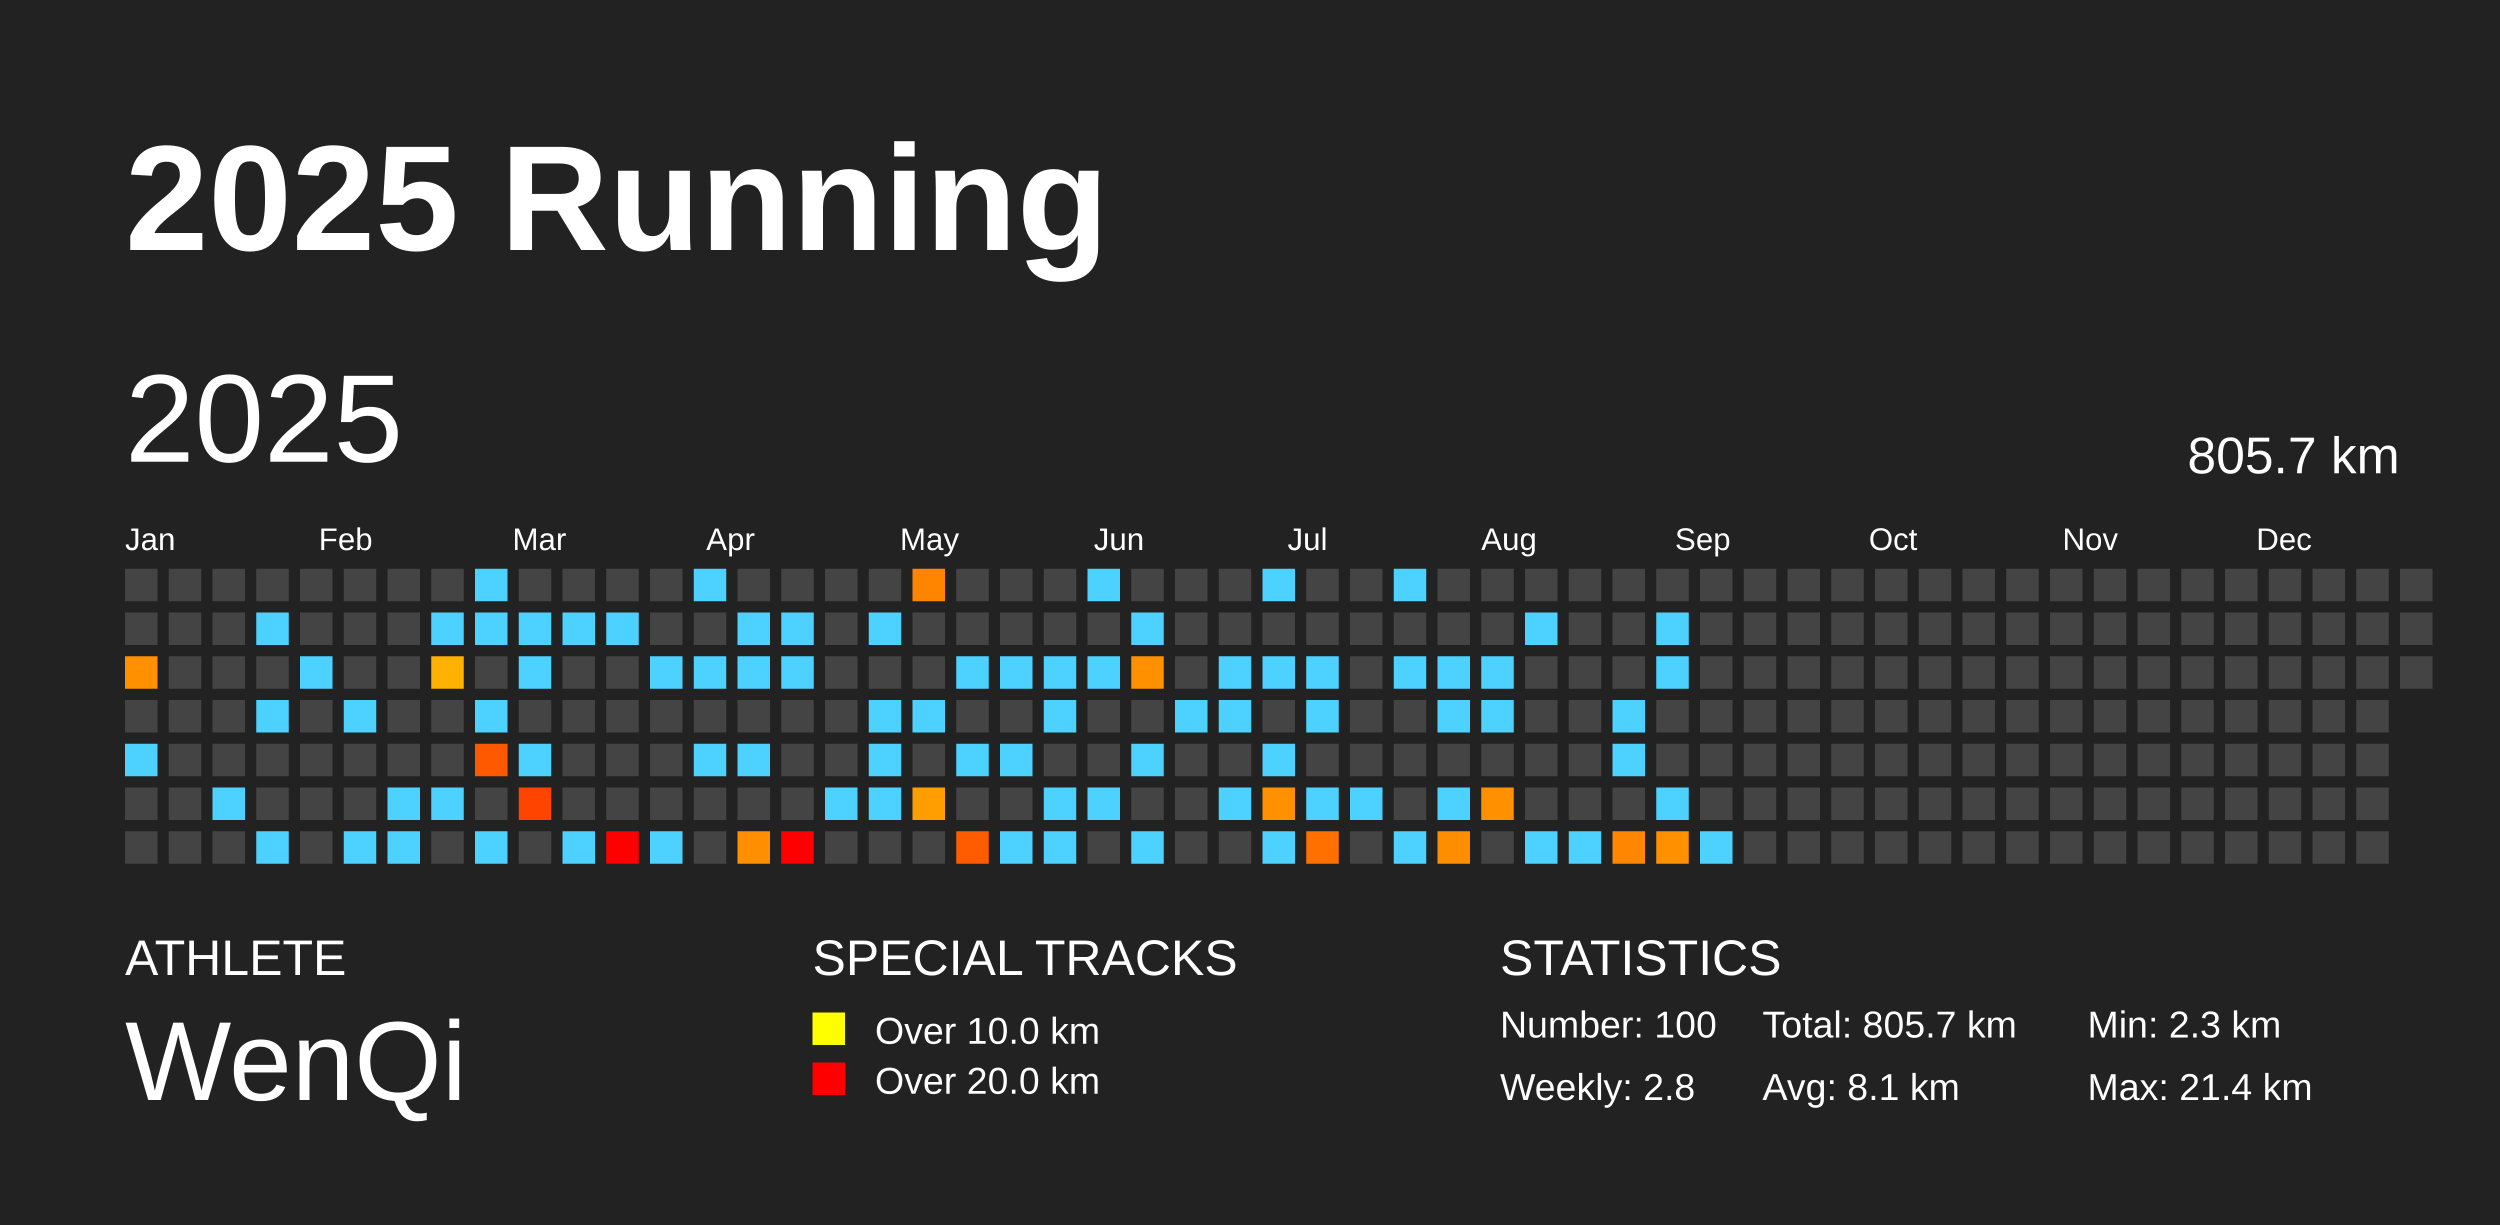
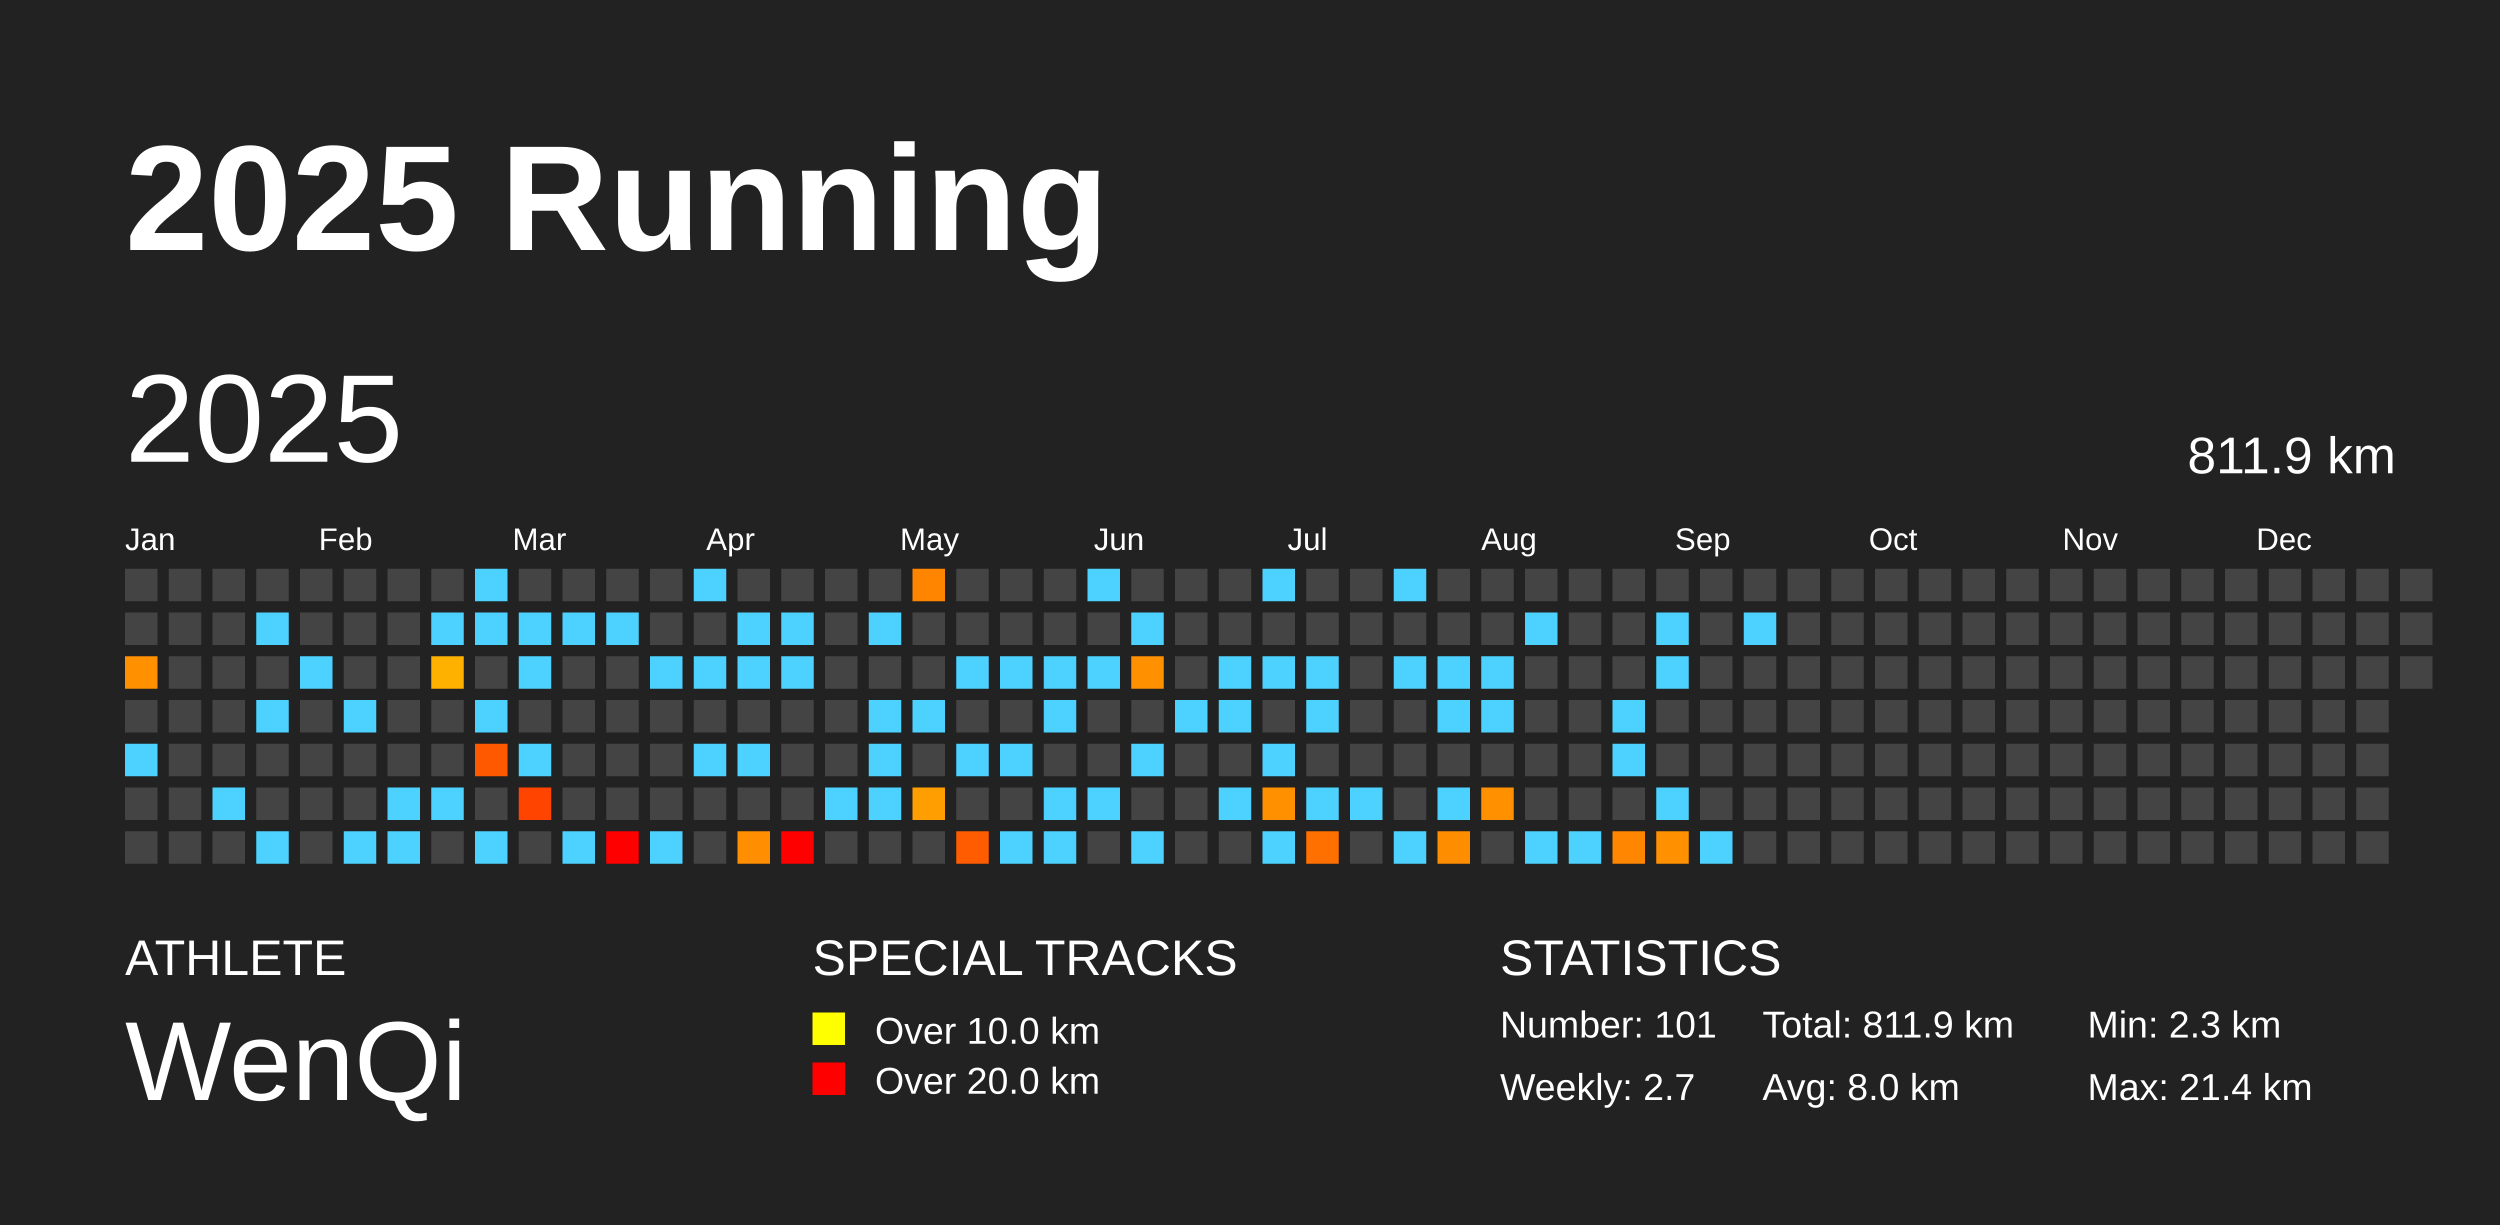
<svg xmlns="http://www.w3.org/2000/svg" baseProfile="full" height="98mm" version="1.1" viewBox="0,0,200,98" width="200mm">
  <defs />
  <rect fill="#222222" height="98" width="200" x="0" y="0" />
  <text fill="#FFFFFF" style="font-size:12px; font-family:Arial; font-weight:bold;" x="10" y="20">2025 Running</text>
  <text fill="#FFFFFF" style="font-size:4px; font-family:Arial" x="10" y="78">ATHLETE</text>
  <text fill="#FFFFFF" style="font-size:9px; font-family:Arial" x="10" y="88">WenQi</text>
  <text fill="#FFFFFF" style="font-size:4px; font-family:Arial" x="65" y="78">SPECIAL TRACKS</text>
  <rect fill="yellow" height="2.6" width="2.6" x="65" y="81" />
  <text fill="#FFFFFF" style="font-size:3px; font-family:Arial" x="70" y="83.5">Over 10.0 km</text>
  <rect fill="red" height="2.6" width="2.6" x="65" y="85" />
  <text fill="#FFFFFF" style="font-size:3px; font-family:Arial" x="70" y="87.5">Over 20.0 km</text>
  <text fill="#FFFFFF" style="font-size:4px; font-family:Arial" x="120" y="78">STATISTICS</text>
-   <text fill="#FFFFFF" style="font-size:3px; font-family:Arial" x="120" y="83">Number: 100</text>
-   <text fill="#FFFFFF" style="font-size:3px; font-family:Arial" x="120" y="88">Weekly: 2.8</text>
-   <text fill="#FFFFFF" style="font-size:3px; font-family:Arial" x="141" y="83">Total: 805.7 km</text>
-   <text fill="#FFFFFF" style="font-size:3px; font-family:Arial" x="141" y="88">Avg: 8.1 km</text>
+   <text fill="#FFFFFF" style="font-size:3px; font-family:Arial" x="120" y="83">Number: 101</text>
+   <text fill="#FFFFFF" style="font-size:3px; font-family:Arial" x="120" y="88">Weekly: 2.7</text>
+   <text fill="#FFFFFF" style="font-size:3px; font-family:Arial" x="141" y="83">Total: 811.9 km</text>
+   <text fill="#FFFFFF" style="font-size:3px; font-family:Arial" x="141" y="88">Avg: 8.0 km</text>
  <text fill="#FFFFFF" style="font-size:3px; font-family:Arial" x="167" y="83">Min: 2.3 km</text>
  <text fill="#FFFFFF" style="font-size:3px; font-family:Arial" x="167" y="88">Max: 21.4 km</text>
  <text dominant-baseline="hanging" fill="#FFFFFF" style="font-size:10.0px; font-family:Arial;" x="10" y="30">2025</text>
-   <text dominant-baseline="hanging" fill="#FFFFFF" style="font-size:4.125px; font-family:Arial;" x="175" y="35">805.7 km</text>
+   <text dominant-baseline="hanging" fill="#FFFFFF" style="font-size:4.125px; font-family:Arial;" x="175" y="35">811.9 km</text>
  <text fill="#FFFFFF" style="font-size:2.5px; font-family:Arial" x="10.0" y="44">Jan</text>
  <text fill="#FFFFFF" style="font-size:2.5px; font-family:Arial" x="25.5" y="44">Feb</text>
  <text fill="#FFFFFF" style="font-size:2.5px; font-family:Arial" x="41.0" y="44">Mar</text>
  <text fill="#FFFFFF" style="font-size:2.5px; font-family:Arial" x="56.5" y="44">Apr</text>
  <text fill="#FFFFFF" style="font-size:2.5px; font-family:Arial" x="72.0" y="44">May</text>
  <text fill="#FFFFFF" style="font-size:2.5px; font-family:Arial" x="87.5" y="44">Jun</text>
  <text fill="#FFFFFF" style="font-size:2.5px; font-family:Arial" x="103.0" y="44">Jul</text>
  <text fill="#FFFFFF" style="font-size:2.5px; font-family:Arial" x="118.5" y="44">Aug</text>
  <text fill="#FFFFFF" style="font-size:2.5px; font-family:Arial" x="134.0" y="44">Sep</text>
  <text fill="#FFFFFF" style="font-size:2.5px; font-family:Arial" x="149.5" y="44">Oct</text>
  <text fill="#FFFFFF" style="font-size:2.5px; font-family:Arial" x="165.0" y="44">Nov</text>
  <text fill="#FFFFFF" style="font-size:2.5px; font-family:Arial" x="180.5" y="44">Dec</text>
  <rect fill="#444444" height="2.6" width="2.6" x="10.0" y="45.5" />
  <rect fill="#444444" height="2.6" width="2.6" x="10.0" y="49.0" />
  <rect fill="#ff9000" height="2.6" width="2.6" x="10.0" y="52.5" />
  <rect fill="#444444" height="2.6" width="2.6" x="10.0" y="56.0" />
  <rect fill="#4dd2ff" height="2.6" width="2.6" x="10.0" y="59.5" />
  <rect fill="#444444" height="2.6" width="2.6" x="10.0" y="63.0" />
  <rect fill="#444444" height="2.6" width="2.6" x="10.0" y="66.5" />
  <rect fill="#444444" height="2.6" width="2.6" x="13.5" y="45.5" />
  <rect fill="#444444" height="2.6" width="2.6" x="13.5" y="49.0" />
  <rect fill="#444444" height="2.6" width="2.6" x="13.5" y="52.5" />
  <rect fill="#444444" height="2.6" width="2.6" x="13.5" y="56.0" />
  <rect fill="#444444" height="2.6" width="2.6" x="13.5" y="59.5" />
  <rect fill="#444444" height="2.6" width="2.6" x="13.5" y="63.0" />
  <rect fill="#444444" height="2.6" width="2.6" x="13.5" y="66.5" />
  <rect fill="#444444" height="2.6" width="2.6" x="17.0" y="45.5" />
  <rect fill="#444444" height="2.6" width="2.6" x="17.0" y="49.0" />
  <rect fill="#444444" height="2.6" width="2.6" x="17.0" y="52.5" />
  <rect fill="#444444" height="2.6" width="2.6" x="17.0" y="56.0" />
  <rect fill="#444444" height="2.6" width="2.6" x="17.0" y="59.5" />
  <rect fill="#4dd2ff" height="2.6" width="2.6" x="17.0" y="63.0" />
  <rect fill="#444444" height="2.6" width="2.6" x="17.0" y="66.5" />
  <rect fill="#444444" height="2.6" width="2.6" x="20.5" y="45.5" />
  <rect fill="#4dd2ff" height="2.6" width="2.6" x="20.5" y="49.0" />
  <rect fill="#444444" height="2.6" width="2.6" x="20.5" y="52.5" />
  <rect fill="#4dd2ff" height="2.6" width="2.6" x="20.5" y="56.0" />
  <rect fill="#444444" height="2.6" width="2.6" x="20.5" y="59.5" />
  <rect fill="#444444" height="2.6" width="2.6" x="20.5" y="63.0" />
  <rect fill="#4dd2ff" height="2.6" width="2.6" x="20.5" y="66.5" />
  <rect fill="#444444" height="2.6" width="2.6" x="24.0" y="45.5" />
  <rect fill="#444444" height="2.6" width="2.6" x="24.0" y="49.0" />
  <rect fill="#4dd2ff" height="2.6" width="2.6" x="24.0" y="52.5" />
  <rect fill="#444444" height="2.6" width="2.6" x="24.0" y="56.0" />
  <rect fill="#444444" height="2.6" width="2.6" x="24.0" y="59.5" />
  <rect fill="#444444" height="2.6" width="2.6" x="24.0" y="63.0" />
  <rect fill="#444444" height="2.6" width="2.6" x="24.0" y="66.5" />
  <rect fill="#444444" height="2.6" width="2.6" x="27.5" y="45.5" />
  <rect fill="#444444" height="2.6" width="2.6" x="27.5" y="49.0" />
  <rect fill="#444444" height="2.6" width="2.6" x="27.5" y="52.5" />
  <rect fill="#4dd2ff" height="2.6" width="2.6" x="27.5" y="56.0" />
  <rect fill="#444444" height="2.6" width="2.6" x="27.5" y="59.5" />
  <rect fill="#444444" height="2.6" width="2.6" x="27.5" y="63.0" />
  <rect fill="#4dd2ff" height="2.6" width="2.6" x="27.5" y="66.5" />
  <rect fill="#444444" height="2.6" width="2.6" x="31.0" y="45.5" />
  <rect fill="#444444" height="2.6" width="2.6" x="31.0" y="49.0" />
  <rect fill="#444444" height="2.6" width="2.6" x="31.0" y="52.5" />
  <rect fill="#444444" height="2.6" width="2.6" x="31.0" y="56.0" />
  <rect fill="#444444" height="2.6" width="2.6" x="31.0" y="59.5" />
  <rect fill="#4dd2ff" height="2.6" width="2.6" x="31.0" y="63.0" />
  <rect fill="#4dd2ff" height="2.6" width="2.6" x="31.0" y="66.5" />
  <rect fill="#444444" height="2.6" width="2.6" x="34.5" y="45.5" />
  <rect fill="#4dd2ff" height="2.6" width="2.6" x="34.5" y="49.0" />
  <rect fill="#ffb100" height="2.6" width="2.6" x="34.5" y="52.5" />
  <rect fill="#444444" height="2.6" width="2.6" x="34.5" y="56.0" />
  <rect fill="#444444" height="2.6" width="2.6" x="34.5" y="59.5" />
  <rect fill="#4dd2ff" height="2.6" width="2.6" x="34.5" y="63.0" />
  <rect fill="#444444" height="2.6" width="2.6" x="34.5" y="66.5" />
  <rect fill="#4dd2ff" height="2.6" width="2.6" x="38.0" y="45.5" />
  <rect fill="#4dd2ff" height="2.6" width="2.6" x="38.0" y="49.0" />
  <rect fill="#444444" height="2.6" width="2.6" x="38.0" y="52.5" />
  <rect fill="#4dd2ff" height="2.6" width="2.6" x="38.0" y="56.0" />
  <rect fill="#ff5900" height="2.6" width="2.6" x="38.0" y="59.5" />
  <rect fill="#444444" height="2.6" width="2.6" x="38.0" y="63.0" />
  <rect fill="#4dd2ff" height="2.6" width="2.6" x="38.0" y="66.5" />
  <rect fill="#444444" height="2.6" width="2.6" x="41.5" y="45.5" />
  <rect fill="#4dd2ff" height="2.6" width="2.6" x="41.5" y="49.0" />
  <rect fill="#4dd2ff" height="2.6" width="2.6" x="41.5" y="52.5" />
  <rect fill="#444444" height="2.6" width="2.6" x="41.5" y="56.0" />
  <rect fill="#4dd2ff" height="2.6" width="2.6" x="41.5" y="59.5" />
  <rect fill="#ff4400" height="2.6" width="2.6" x="41.5" y="63.0" />
  <rect fill="#444444" height="2.6" width="2.6" x="41.5" y="66.5" />
  <rect fill="#444444" height="2.6" width="2.6" x="45.0" y="45.5" />
  <rect fill="#4dd2ff" height="2.6" width="2.6" x="45.0" y="49.0" />
  <rect fill="#444444" height="2.6" width="2.6" x="45.0" y="52.5" />
  <rect fill="#444444" height="2.6" width="2.6" x="45.0" y="56.0" />
  <rect fill="#444444" height="2.6" width="2.6" x="45.0" y="59.5" />
  <rect fill="#444444" height="2.6" width="2.6" x="45.0" y="63.0" />
  <rect fill="#4dd2ff" height="2.6" width="2.6" x="45.0" y="66.5" />
  <rect fill="#444444" height="2.6" width="2.6" x="48.5" y="45.5" />
  <rect fill="#4dd2ff" height="2.6" width="2.6" x="48.5" y="49.0" />
  <rect fill="#444444" height="2.6" width="2.6" x="48.5" y="52.5" />
  <rect fill="#444444" height="2.6" width="2.6" x="48.5" y="56.0" />
  <rect fill="#444444" height="2.6" width="2.6" x="48.5" y="59.5" />
  <rect fill="#444444" height="2.6" width="2.6" x="48.5" y="63.0" />
  <rect fill="red" height="2.6" width="2.6" x="48.5" y="66.5" />
  <rect fill="#444444" height="2.6" width="2.6" x="52.0" y="45.5" />
  <rect fill="#444444" height="2.6" width="2.6" x="52.0" y="49.0" />
  <rect fill="#4dd2ff" height="2.6" width="2.6" x="52.0" y="52.5" />
  <rect fill="#444444" height="2.6" width="2.6" x="52.0" y="56.0" />
  <rect fill="#444444" height="2.6" width="2.6" x="52.0" y="59.5" />
  <rect fill="#444444" height="2.6" width="2.6" x="52.0" y="63.0" />
  <rect fill="#4dd2ff" height="2.6" width="2.6" x="52.0" y="66.5" />
  <rect fill="#4dd2ff" height="2.6" width="2.6" x="55.5" y="45.5" />
  <rect fill="#444444" height="2.6" width="2.6" x="55.5" y="49.0" />
  <rect fill="#4dd2ff" height="2.6" width="2.6" x="55.5" y="52.5" />
  <rect fill="#444444" height="2.6" width="2.6" x="55.5" y="56.0" />
  <rect fill="#4dd2ff" height="2.6" width="2.6" x="55.5" y="59.5" />
  <rect fill="#444444" height="2.6" width="2.6" x="55.5" y="63.0" />
  <rect fill="#444444" height="2.6" width="2.6" x="55.5" y="66.5" />
  <rect fill="#444444" height="2.6" width="2.6" x="59.0" y="45.5" />
  <rect fill="#4dd2ff" height="2.6" width="2.6" x="59.0" y="49.0" />
  <rect fill="#4dd2ff" height="2.6" width="2.6" x="59.0" y="52.5" />
  <rect fill="#444444" height="2.6" width="2.6" x="59.0" y="56.0" />
  <rect fill="#4dd2ff" height="2.6" width="2.6" x="59.0" y="59.5" />
  <rect fill="#444444" height="2.6" width="2.6" x="59.0" y="63.0" />
  <rect fill="#ff8e00" height="2.6" width="2.6" x="59.0" y="66.5" />
  <rect fill="#444444" height="2.6" width="2.6" x="62.5" y="45.5" />
  <rect fill="#4dd2ff" height="2.6" width="2.6" x="62.5" y="49.0" />
  <rect fill="#4dd2ff" height="2.6" width="2.6" x="62.5" y="52.5" />
  <rect fill="#444444" height="2.6" width="2.6" x="62.5" y="56.0" />
  <rect fill="#444444" height="2.6" width="2.6" x="62.5" y="59.5" />
  <rect fill="#444444" height="2.6" width="2.6" x="62.5" y="63.0" />
  <rect fill="red" height="2.6" width="2.6" x="62.5" y="66.5" />
  <rect fill="#444444" height="2.6" width="2.6" x="66.0" y="45.5" />
  <rect fill="#444444" height="2.6" width="2.6" x="66.0" y="49.0" />
  <rect fill="#444444" height="2.6" width="2.6" x="66.0" y="52.5" />
  <rect fill="#444444" height="2.6" width="2.6" x="66.0" y="56.0" />
  <rect fill="#444444" height="2.6" width="2.6" x="66.0" y="59.5" />
  <rect fill="#4dd2ff" height="2.6" width="2.6" x="66.0" y="63.0" />
  <rect fill="#444444" height="2.6" width="2.6" x="66.0" y="66.5" />
  <rect fill="#444444" height="2.6" width="2.6" x="69.5" y="45.5" />
  <rect fill="#4dd2ff" height="2.6" width="2.6" x="69.5" y="49.0" />
  <rect fill="#444444" height="2.6" width="2.6" x="69.5" y="52.5" />
  <rect fill="#4dd2ff" height="2.6" width="2.6" x="69.5" y="56.0" />
  <rect fill="#4dd2ff" height="2.6" width="2.6" x="69.5" y="59.5" />
  <rect fill="#4dd2ff" height="2.6" width="2.6" x="69.5" y="63.0" />
  <rect fill="#444444" height="2.6" width="2.6" x="69.5" y="66.5" />
  <rect fill="#ff8500" height="2.6" width="2.6" x="73.0" y="45.5" />
  <rect fill="#444444" height="2.6" width="2.6" x="73.0" y="49.0" />
  <rect fill="#444444" height="2.6" width="2.6" x="73.0" y="52.5" />
  <rect fill="#4dd2ff" height="2.6" width="2.6" x="73.0" y="56.0" />
  <rect fill="#444444" height="2.6" width="2.6" x="73.0" y="59.5" />
  <rect fill="#ff9e00" height="2.6" width="2.6" x="73.0" y="63.0" />
  <rect fill="#444444" height="2.6" width="2.6" x="73.0" y="66.5" />
  <rect fill="#444444" height="2.6" width="2.6" x="76.5" y="45.5" />
  <rect fill="#444444" height="2.6" width="2.6" x="76.5" y="49.0" />
  <rect fill="#4dd2ff" height="2.6" width="2.6" x="76.5" y="52.5" />
  <rect fill="#444444" height="2.6" width="2.6" x="76.5" y="56.0" />
  <rect fill="#4dd2ff" height="2.6" width="2.6" x="76.5" y="59.5" />
  <rect fill="#444444" height="2.6" width="2.6" x="76.5" y="63.0" />
  <rect fill="#ff5b00" height="2.6" width="2.6" x="76.5" y="66.5" />
  <rect fill="#444444" height="2.6" width="2.6" x="80.0" y="45.5" />
  <rect fill="#444444" height="2.6" width="2.6" x="80.0" y="49.0" />
  <rect fill="#4dd2ff" height="2.6" width="2.6" x="80.0" y="52.5" />
  <rect fill="#444444" height="2.6" width="2.6" x="80.0" y="56.0" />
  <rect fill="#4dd2ff" height="2.6" width="2.6" x="80.0" y="59.5" />
  <rect fill="#444444" height="2.6" width="2.6" x="80.0" y="63.0" />
  <rect fill="#4dd2ff" height="2.6" width="2.6" x="80.0" y="66.5" />
  <rect fill="#444444" height="2.6" width="2.6" x="83.5" y="45.5" />
  <rect fill="#444444" height="2.6" width="2.6" x="83.5" y="49.0" />
  <rect fill="#4dd2ff" height="2.6" width="2.6" x="83.5" y="52.5" />
  <rect fill="#4dd2ff" height="2.6" width="2.6" x="83.5" y="56.0" />
  <rect fill="#444444" height="2.6" width="2.6" x="83.5" y="59.5" />
  <rect fill="#4dd2ff" height="2.6" width="2.6" x="83.5" y="63.0" />
  <rect fill="#4dd2ff" height="2.6" width="2.6" x="83.5" y="66.5" />
  <rect fill="#4dd2ff" height="2.6" width="2.6" x="87.0" y="45.5" />
  <rect fill="#444444" height="2.6" width="2.6" x="87.0" y="49.0" />
  <rect fill="#4dd2ff" height="2.6" width="2.6" x="87.0" y="52.5" />
  <rect fill="#444444" height="2.6" width="2.6" x="87.0" y="56.0" />
  <rect fill="#444444" height="2.6" width="2.6" x="87.0" y="59.5" />
  <rect fill="#4dd2ff" height="2.6" width="2.6" x="87.0" y="63.0" />
  <rect fill="#444444" height="2.6" width="2.6" x="87.0" y="66.5" />
  <rect fill="#444444" height="2.6" width="2.6" x="90.5" y="45.5" />
  <rect fill="#4dd2ff" height="2.6" width="2.6" x="90.5" y="49.0" />
  <rect fill="#ff9000" height="2.6" width="2.6" x="90.5" y="52.5" />
  <rect fill="#444444" height="2.6" width="2.6" x="90.5" y="56.0" />
  <rect fill="#4dd2ff" height="2.6" width="2.6" x="90.5" y="59.5" />
  <rect fill="#444444" height="2.6" width="2.6" x="90.5" y="63.0" />
  <rect fill="#4dd2ff" height="2.6" width="2.6" x="90.5" y="66.5" />
  <rect fill="#444444" height="2.6" width="2.6" x="94.0" y="45.5" />
  <rect fill="#444444" height="2.6" width="2.6" x="94.0" y="49.0" />
  <rect fill="#444444" height="2.6" width="2.6" x="94.0" y="52.5" />
  <rect fill="#4dd2ff" height="2.6" width="2.6" x="94.0" y="56.0" />
  <rect fill="#444444" height="2.6" width="2.6" x="94.0" y="59.5" />
  <rect fill="#444444" height="2.6" width="2.6" x="94.0" y="63.0" />
  <rect fill="#444444" height="2.6" width="2.6" x="94.0" y="66.5" />
  <rect fill="#444444" height="2.6" width="2.6" x="97.5" y="45.5" />
  <rect fill="#444444" height="2.6" width="2.6" x="97.5" y="49.0" />
  <rect fill="#4dd2ff" height="2.6" width="2.6" x="97.5" y="52.5" />
  <rect fill="#4dd2ff" height="2.6" width="2.6" x="97.5" y="56.0" />
  <rect fill="#444444" height="2.6" width="2.6" x="97.5" y="59.5" />
  <rect fill="#4dd2ff" height="2.6" width="2.6" x="97.5" y="63.0" />
  <rect fill="#444444" height="2.6" width="2.6" x="97.5" y="66.5" />
  <rect fill="#4dd2ff" height="2.6" width="2.6" x="101.0" y="45.5" />
  <rect fill="#444444" height="2.6" width="2.6" x="101.0" y="49.0" />
  <rect fill="#4dd2ff" height="2.6" width="2.6" x="101.0" y="52.5" />
  <rect fill="#444444" height="2.6" width="2.6" x="101.0" y="56.0" />
  <rect fill="#4dd2ff" height="2.6" width="2.6" x="101.0" y="59.5" />
  <rect fill="#ff9000" height="2.6" width="2.6" x="101.0" y="63.0" />
  <rect fill="#4dd2ff" height="2.6" width="2.6" x="101.0" y="66.5" />
  <rect fill="#444444" height="2.6" width="2.6" x="104.5" y="45.5" />
  <rect fill="#444444" height="2.6" width="2.6" x="104.5" y="49.0" />
  <rect fill="#4dd2ff" height="2.6" width="2.6" x="104.5" y="52.5" />
  <rect fill="#4dd2ff" height="2.6" width="2.6" x="104.5" y="56.0" />
  <rect fill="#444444" height="2.6" width="2.6" x="104.5" y="59.5" />
  <rect fill="#4dd2ff" height="2.6" width="2.6" x="104.5" y="63.0" />
  <rect fill="#ff7000" height="2.6" width="2.6" x="104.5" y="66.5" />
  <rect fill="#444444" height="2.6" width="2.6" x="108.0" y="45.5" />
  <rect fill="#444444" height="2.6" width="2.6" x="108.0" y="49.0" />
  <rect fill="#444444" height="2.6" width="2.6" x="108.0" y="52.5" />
  <rect fill="#444444" height="2.6" width="2.6" x="108.0" y="56.0" />
  <rect fill="#444444" height="2.6" width="2.6" x="108.0" y="59.5" />
  <rect fill="#4dd2ff" height="2.6" width="2.6" x="108.0" y="63.0" />
  <rect fill="#444444" height="2.6" width="2.6" x="108.0" y="66.5" />
  <rect fill="#4dd2ff" height="2.6" width="2.6" x="111.5" y="45.5" />
  <rect fill="#444444" height="2.6" width="2.6" x="111.5" y="49.0" />
  <rect fill="#4dd2ff" height="2.6" width="2.6" x="111.5" y="52.5" />
  <rect fill="#444444" height="2.6" width="2.6" x="111.5" y="56.0" />
  <rect fill="#444444" height="2.6" width="2.6" x="111.5" y="59.5" />
  <rect fill="#444444" height="2.6" width="2.6" x="111.5" y="63.0" />
  <rect fill="#4dd2ff" height="2.6" width="2.6" x="111.5" y="66.5" />
  <rect fill="#444444" height="2.6" width="2.6" x="115.0" y="45.5" />
  <rect fill="#444444" height="2.6" width="2.6" x="115.0" y="49.0" />
  <rect fill="#4dd2ff" height="2.6" width="2.6" x="115.0" y="52.5" />
  <rect fill="#4dd2ff" height="2.6" width="2.6" x="115.0" y="56.0" />
  <rect fill="#444444" height="2.6" width="2.6" x="115.0" y="59.5" />
  <rect fill="#4dd2ff" height="2.6" width="2.6" x="115.0" y="63.0" />
  <rect fill="#ff8d00" height="2.6" width="2.6" x="115.0" y="66.5" />
  <rect fill="#444444" height="2.6" width="2.6" x="118.5" y="45.5" />
  <rect fill="#444444" height="2.6" width="2.6" x="118.5" y="49.0" />
  <rect fill="#4dd2ff" height="2.6" width="2.6" x="118.5" y="52.5" />
  <rect fill="#4dd2ff" height="2.6" width="2.6" x="118.5" y="56.0" />
  <rect fill="#444444" height="2.6" width="2.6" x="118.5" y="59.5" />
  <rect fill="#ff9000" height="2.6" width="2.6" x="118.5" y="63.0" />
  <rect fill="#444444" height="2.6" width="2.6" x="118.5" y="66.5" />
  <rect fill="#444444" height="2.6" width="2.6" x="122.0" y="45.5" />
  <rect fill="#4dd2ff" height="2.6" width="2.6" x="122.0" y="49.0" />
  <rect fill="#444444" height="2.6" width="2.6" x="122.0" y="52.5" />
  <rect fill="#444444" height="2.6" width="2.6" x="122.0" y="56.0" />
  <rect fill="#444444" height="2.6" width="2.6" x="122.0" y="59.5" />
  <rect fill="#444444" height="2.6" width="2.6" x="122.0" y="63.0" />
  <rect fill="#4dd2ff" height="2.6" width="2.6" x="122.0" y="66.5" />
  <rect fill="#444444" height="2.6" width="2.6" x="125.5" y="45.5" />
  <rect fill="#444444" height="2.6" width="2.6" x="125.5" y="49.0" />
  <rect fill="#444444" height="2.6" width="2.6" x="125.5" y="52.5" />
  <rect fill="#444444" height="2.6" width="2.6" x="125.5" y="56.0" />
  <rect fill="#444444" height="2.6" width="2.6" x="125.5" y="59.5" />
  <rect fill="#444444" height="2.6" width="2.6" x="125.5" y="63.0" />
  <rect fill="#4dd2ff" height="2.6" width="2.6" x="125.5" y="66.5" />
  <rect fill="#444444" height="2.6" width="2.6" x="129.0" y="45.5" />
  <rect fill="#444444" height="2.6" width="2.6" x="129.0" y="49.0" />
  <rect fill="#444444" height="2.6" width="2.6" x="129.0" y="52.5" />
  <rect fill="#4dd2ff" height="2.6" width="2.6" x="129.0" y="56.0" />
  <rect fill="#4dd2ff" height="2.6" width="2.6" x="129.0" y="59.5" />
  <rect fill="#444444" height="2.6" width="2.6" x="129.0" y="63.0" />
  <rect fill="#ff8600" height="2.6" width="2.6" x="129.0" y="66.5" />
  <rect fill="#444444" height="2.6" width="2.6" x="132.5" y="45.5" />
  <rect fill="#4dd2ff" height="2.6" width="2.6" x="132.5" y="49.0" />
  <rect fill="#4dd2ff" height="2.6" width="2.6" x="132.5" y="52.5" />
  <rect fill="#444444" height="2.6" width="2.6" x="132.5" y="56.0" />
  <rect fill="#444444" height="2.6" width="2.6" x="132.5" y="59.5" />
  <rect fill="#4dd2ff" height="2.6" width="2.6" x="132.5" y="63.0" />
  <rect fill="#ff9100" height="2.6" width="2.6" x="132.5" y="66.5" />
  <rect fill="#444444" height="2.6" width="2.6" x="136.0" y="45.5" />
  <rect fill="#444444" height="2.6" width="2.6" x="136.0" y="49.0" />
  <rect fill="#444444" height="2.6" width="2.6" x="136.0" y="52.5" />
  <rect fill="#444444" height="2.6" width="2.6" x="136.0" y="56.0" />
  <rect fill="#444444" height="2.6" width="2.6" x="136.0" y="59.5" />
  <rect fill="#444444" height="2.6" width="2.6" x="136.0" y="63.0" />
  <rect fill="#4dd2ff" height="2.6" width="2.6" x="136.0" y="66.5" />
  <rect fill="#444444" height="2.6" width="2.6" x="139.5" y="45.5" />
-   <rect fill="#444444" height="2.6" width="2.6" x="139.5" y="49.0" />
+   <rect fill="#4dd2ff" height="2.6" width="2.6" x="139.5" y="49.0" />
  <rect fill="#444444" height="2.6" width="2.6" x="139.5" y="52.5" />
  <rect fill="#444444" height="2.6" width="2.6" x="139.5" y="56.0" />
  <rect fill="#444444" height="2.6" width="2.6" x="139.5" y="59.5" />
  <rect fill="#444444" height="2.6" width="2.6" x="139.5" y="63.0" />
  <rect fill="#444444" height="2.6" width="2.6" x="139.5" y="66.5" />
  <rect fill="#444444" height="2.6" width="2.6" x="143.0" y="45.5" />
  <rect fill="#444444" height="2.6" width="2.6" x="143.0" y="49.0" />
  <rect fill="#444444" height="2.6" width="2.6" x="143.0" y="52.5" />
  <rect fill="#444444" height="2.6" width="2.6" x="143.0" y="56.0" />
  <rect fill="#444444" height="2.6" width="2.6" x="143.0" y="59.5" />
  <rect fill="#444444" height="2.6" width="2.6" x="143.0" y="63.0" />
  <rect fill="#444444" height="2.6" width="2.6" x="143.0" y="66.5" />
  <rect fill="#444444" height="2.6" width="2.6" x="146.5" y="45.5" />
  <rect fill="#444444" height="2.6" width="2.6" x="146.5" y="49.0" />
  <rect fill="#444444" height="2.6" width="2.6" x="146.5" y="52.5" />
  <rect fill="#444444" height="2.6" width="2.6" x="146.5" y="56.0" />
  <rect fill="#444444" height="2.6" width="2.6" x="146.5" y="59.5" />
  <rect fill="#444444" height="2.6" width="2.6" x="146.5" y="63.0" />
  <rect fill="#444444" height="2.6" width="2.6" x="146.5" y="66.5" />
  <rect fill="#444444" height="2.6" width="2.6" x="150.0" y="45.5" />
  <rect fill="#444444" height="2.6" width="2.6" x="150.0" y="49.0" />
  <rect fill="#444444" height="2.6" width="2.6" x="150.0" y="52.5" />
  <rect fill="#444444" height="2.6" width="2.6" x="150.0" y="56.0" />
  <rect fill="#444444" height="2.6" width="2.6" x="150.0" y="59.5" />
  <rect fill="#444444" height="2.6" width="2.6" x="150.0" y="63.0" />
  <rect fill="#444444" height="2.6" width="2.6" x="150.0" y="66.5" />
  <rect fill="#444444" height="2.6" width="2.6" x="153.5" y="45.5" />
  <rect fill="#444444" height="2.6" width="2.6" x="153.5" y="49.0" />
  <rect fill="#444444" height="2.6" width="2.6" x="153.5" y="52.5" />
  <rect fill="#444444" height="2.6" width="2.6" x="153.5" y="56.0" />
  <rect fill="#444444" height="2.6" width="2.6" x="153.5" y="59.5" />
  <rect fill="#444444" height="2.6" width="2.6" x="153.5" y="63.0" />
  <rect fill="#444444" height="2.6" width="2.6" x="153.5" y="66.5" />
  <rect fill="#444444" height="2.6" width="2.6" x="157.0" y="45.5" />
  <rect fill="#444444" height="2.6" width="2.6" x="157.0" y="49.0" />
  <rect fill="#444444" height="2.6" width="2.6" x="157.0" y="52.5" />
  <rect fill="#444444" height="2.6" width="2.6" x="157.0" y="56.0" />
  <rect fill="#444444" height="2.6" width="2.6" x="157.0" y="59.5" />
  <rect fill="#444444" height="2.6" width="2.6" x="157.0" y="63.0" />
  <rect fill="#444444" height="2.6" width="2.6" x="157.0" y="66.5" />
  <rect fill="#444444" height="2.6" width="2.6" x="160.5" y="45.5" />
  <rect fill="#444444" height="2.6" width="2.6" x="160.5" y="49.0" />
  <rect fill="#444444" height="2.6" width="2.6" x="160.5" y="52.5" />
  <rect fill="#444444" height="2.6" width="2.6" x="160.5" y="56.0" />
  <rect fill="#444444" height="2.6" width="2.6" x="160.5" y="59.5" />
  <rect fill="#444444" height="2.6" width="2.6" x="160.5" y="63.0" />
  <rect fill="#444444" height="2.6" width="2.6" x="160.5" y="66.5" />
  <rect fill="#444444" height="2.6" width="2.6" x="164.0" y="45.5" />
  <rect fill="#444444" height="2.6" width="2.6" x="164.0" y="49.0" />
  <rect fill="#444444" height="2.6" width="2.6" x="164.0" y="52.5" />
  <rect fill="#444444" height="2.6" width="2.6" x="164.0" y="56.0" />
  <rect fill="#444444" height="2.6" width="2.6" x="164.0" y="59.5" />
  <rect fill="#444444" height="2.6" width="2.6" x="164.0" y="63.0" />
  <rect fill="#444444" height="2.6" width="2.6" x="164.0" y="66.5" />
  <rect fill="#444444" height="2.6" width="2.6" x="167.5" y="45.5" />
  <rect fill="#444444" height="2.6" width="2.6" x="167.5" y="49.0" />
  <rect fill="#444444" height="2.6" width="2.6" x="167.5" y="52.5" />
  <rect fill="#444444" height="2.6" width="2.6" x="167.5" y="56.0" />
  <rect fill="#444444" height="2.6" width="2.6" x="167.5" y="59.5" />
  <rect fill="#444444" height="2.6" width="2.6" x="167.5" y="63.0" />
  <rect fill="#444444" height="2.6" width="2.6" x="167.5" y="66.5" />
  <rect fill="#444444" height="2.6" width="2.6" x="171.0" y="45.5" />
  <rect fill="#444444" height="2.6" width="2.6" x="171.0" y="49.0" />
  <rect fill="#444444" height="2.6" width="2.6" x="171.0" y="52.5" />
  <rect fill="#444444" height="2.6" width="2.6" x="171.0" y="56.0" />
  <rect fill="#444444" height="2.6" width="2.6" x="171.0" y="59.5" />
  <rect fill="#444444" height="2.6" width="2.6" x="171.0" y="63.0" />
  <rect fill="#444444" height="2.6" width="2.6" x="171.0" y="66.5" />
  <rect fill="#444444" height="2.6" width="2.6" x="174.5" y="45.5" />
  <rect fill="#444444" height="2.6" width="2.6" x="174.5" y="49.0" />
  <rect fill="#444444" height="2.6" width="2.6" x="174.5" y="52.5" />
  <rect fill="#444444" height="2.6" width="2.6" x="174.5" y="56.0" />
  <rect fill="#444444" height="2.6" width="2.6" x="174.5" y="59.5" />
  <rect fill="#444444" height="2.6" width="2.6" x="174.5" y="63.0" />
  <rect fill="#444444" height="2.6" width="2.6" x="174.5" y="66.5" />
  <rect fill="#444444" height="2.6" width="2.6" x="178.0" y="45.5" />
  <rect fill="#444444" height="2.6" width="2.6" x="178.0" y="49.0" />
  <rect fill="#444444" height="2.6" width="2.6" x="178.0" y="52.5" />
  <rect fill="#444444" height="2.6" width="2.6" x="178.0" y="56.0" />
  <rect fill="#444444" height="2.6" width="2.6" x="178.0" y="59.5" />
  <rect fill="#444444" height="2.6" width="2.6" x="178.0" y="63.0" />
  <rect fill="#444444" height="2.6" width="2.6" x="178.0" y="66.5" />
  <rect fill="#444444" height="2.6" width="2.6" x="181.5" y="45.5" />
  <rect fill="#444444" height="2.6" width="2.6" x="181.5" y="49.0" />
  <rect fill="#444444" height="2.6" width="2.6" x="181.5" y="52.5" />
  <rect fill="#444444" height="2.6" width="2.6" x="181.5" y="56.0" />
  <rect fill="#444444" height="2.6" width="2.6" x="181.5" y="59.5" />
  <rect fill="#444444" height="2.6" width="2.6" x="181.5" y="63.0" />
  <rect fill="#444444" height="2.6" width="2.6" x="181.5" y="66.5" />
  <rect fill="#444444" height="2.6" width="2.6" x="185.0" y="45.5" />
  <rect fill="#444444" height="2.6" width="2.6" x="185.0" y="49.0" />
  <rect fill="#444444" height="2.6" width="2.6" x="185.0" y="52.5" />
  <rect fill="#444444" height="2.6" width="2.6" x="185.0" y="56.0" />
  <rect fill="#444444" height="2.6" width="2.6" x="185.0" y="59.5" />
  <rect fill="#444444" height="2.6" width="2.6" x="185.0" y="63.0" />
  <rect fill="#444444" height="2.6" width="2.6" x="185.0" y="66.5" />
  <rect fill="#444444" height="2.6" width="2.6" x="188.5" y="45.5" />
  <rect fill="#444444" height="2.6" width="2.6" x="188.5" y="49.0" />
  <rect fill="#444444" height="2.6" width="2.6" x="188.5" y="52.5" />
  <rect fill="#444444" height="2.6" width="2.6" x="188.5" y="56.0" />
  <rect fill="#444444" height="2.6" width="2.6" x="188.5" y="59.5" />
  <rect fill="#444444" height="2.6" width="2.6" x="188.5" y="63.0" />
  <rect fill="#444444" height="2.6" width="2.6" x="188.5" y="66.5" />
  <rect fill="#444444" height="2.6" width="2.6" x="192.0" y="45.5" />
  <rect fill="#444444" height="2.6" width="2.6" x="192.0" y="49.0" />
  <rect fill="#444444" height="2.6" width="2.6" x="192.0" y="52.5" />
</svg>
